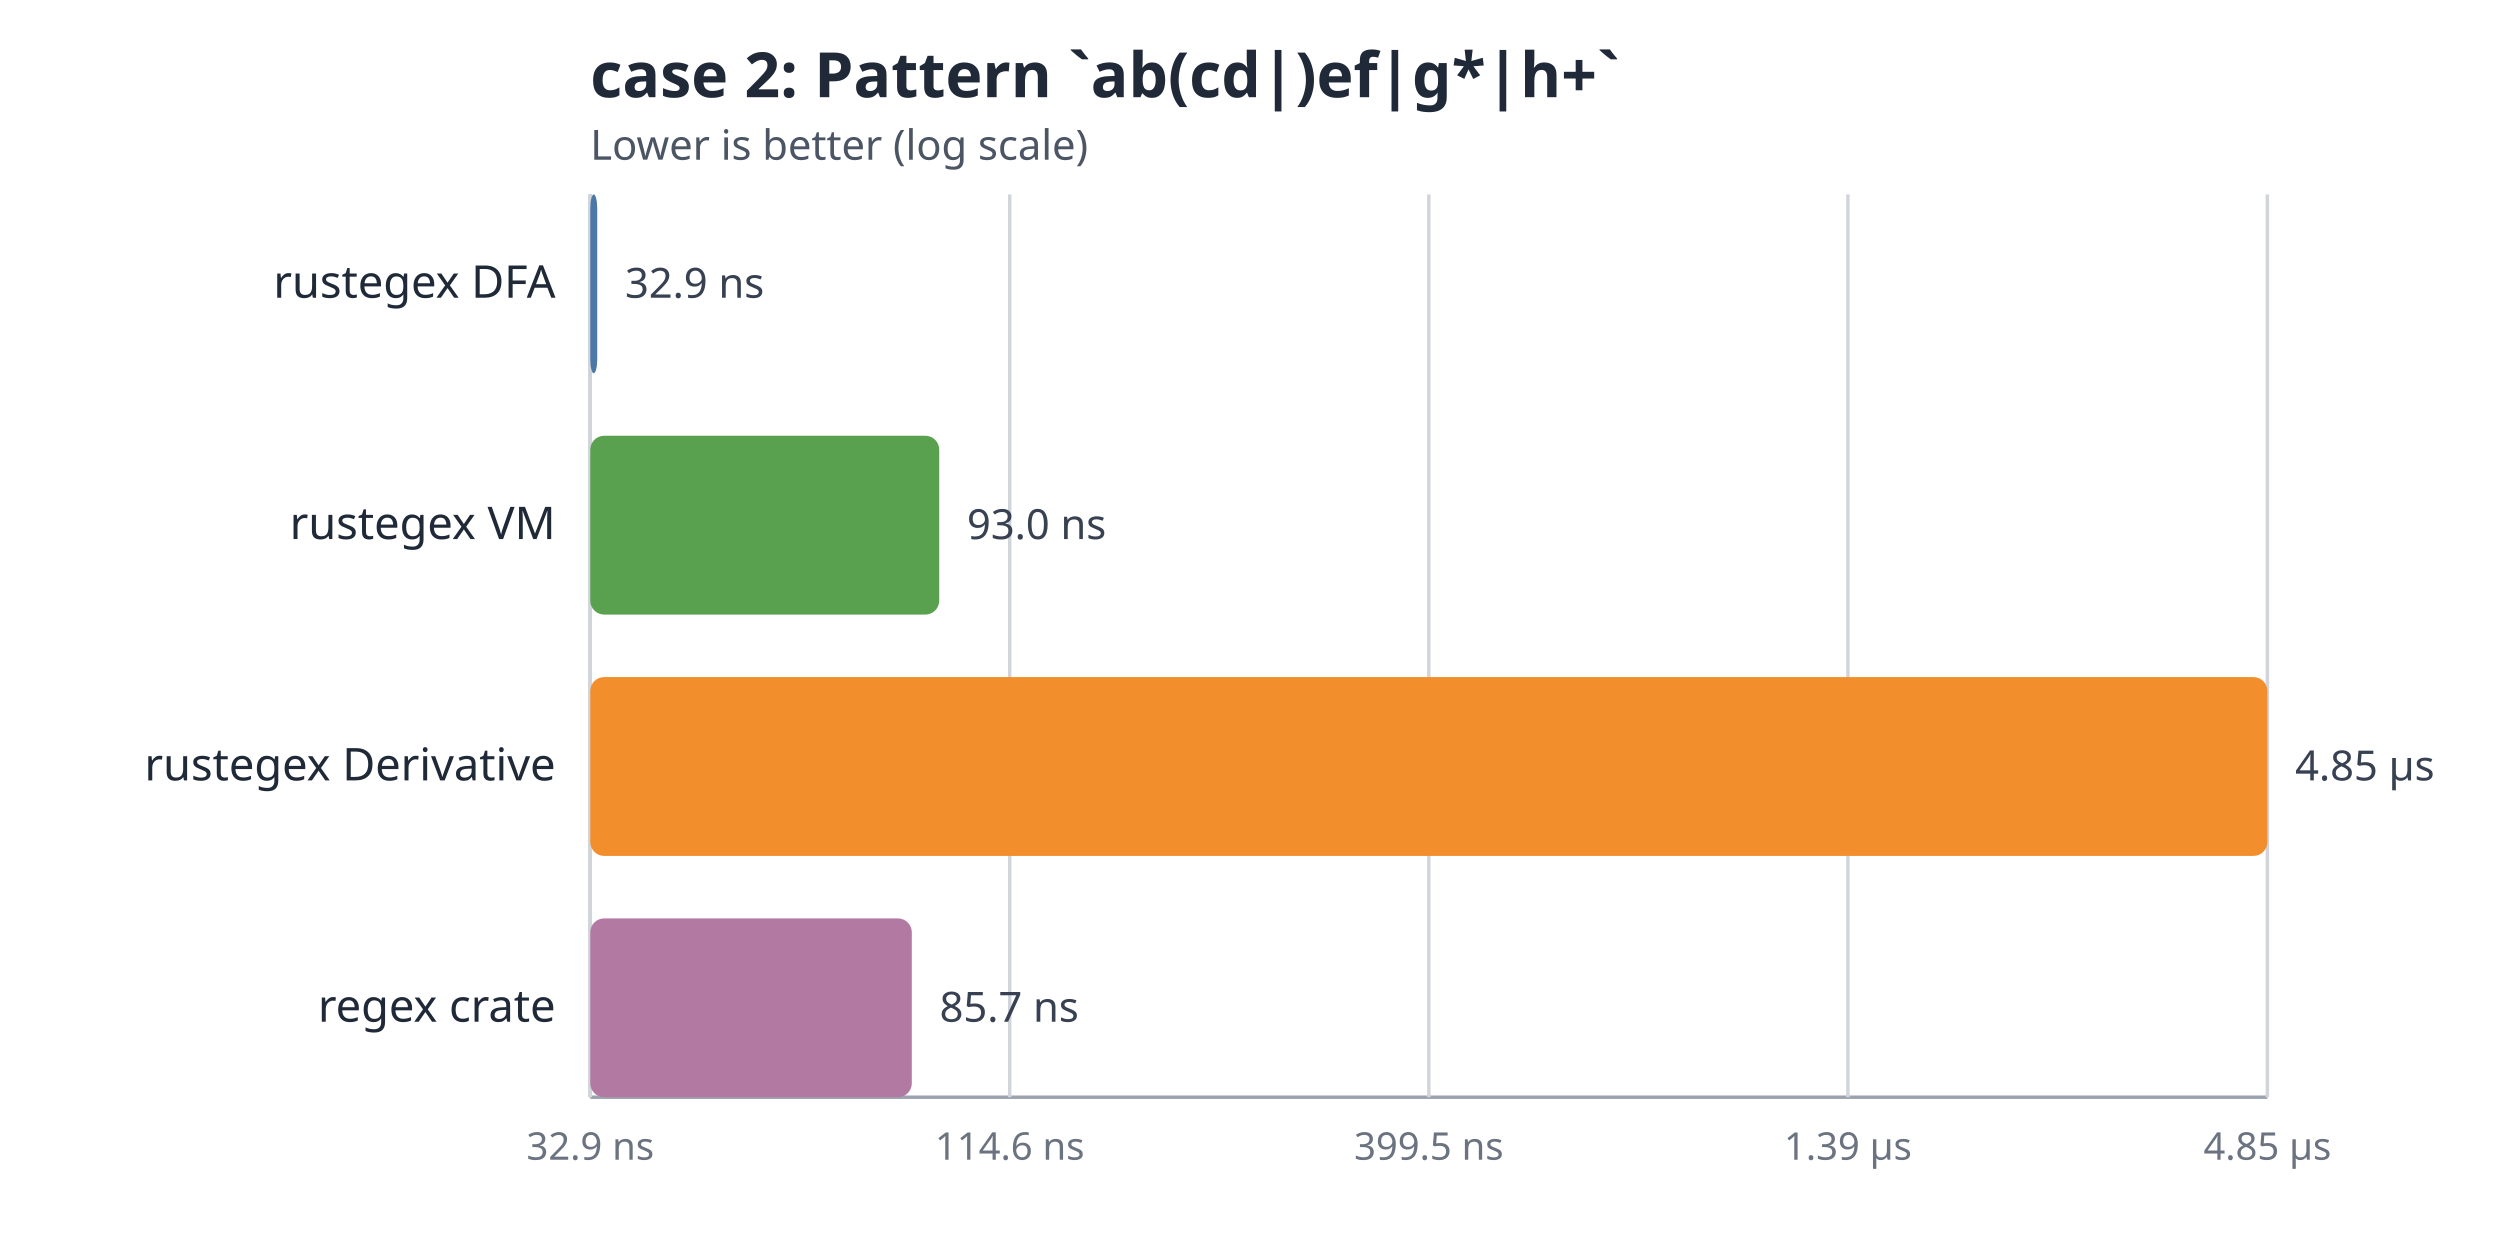
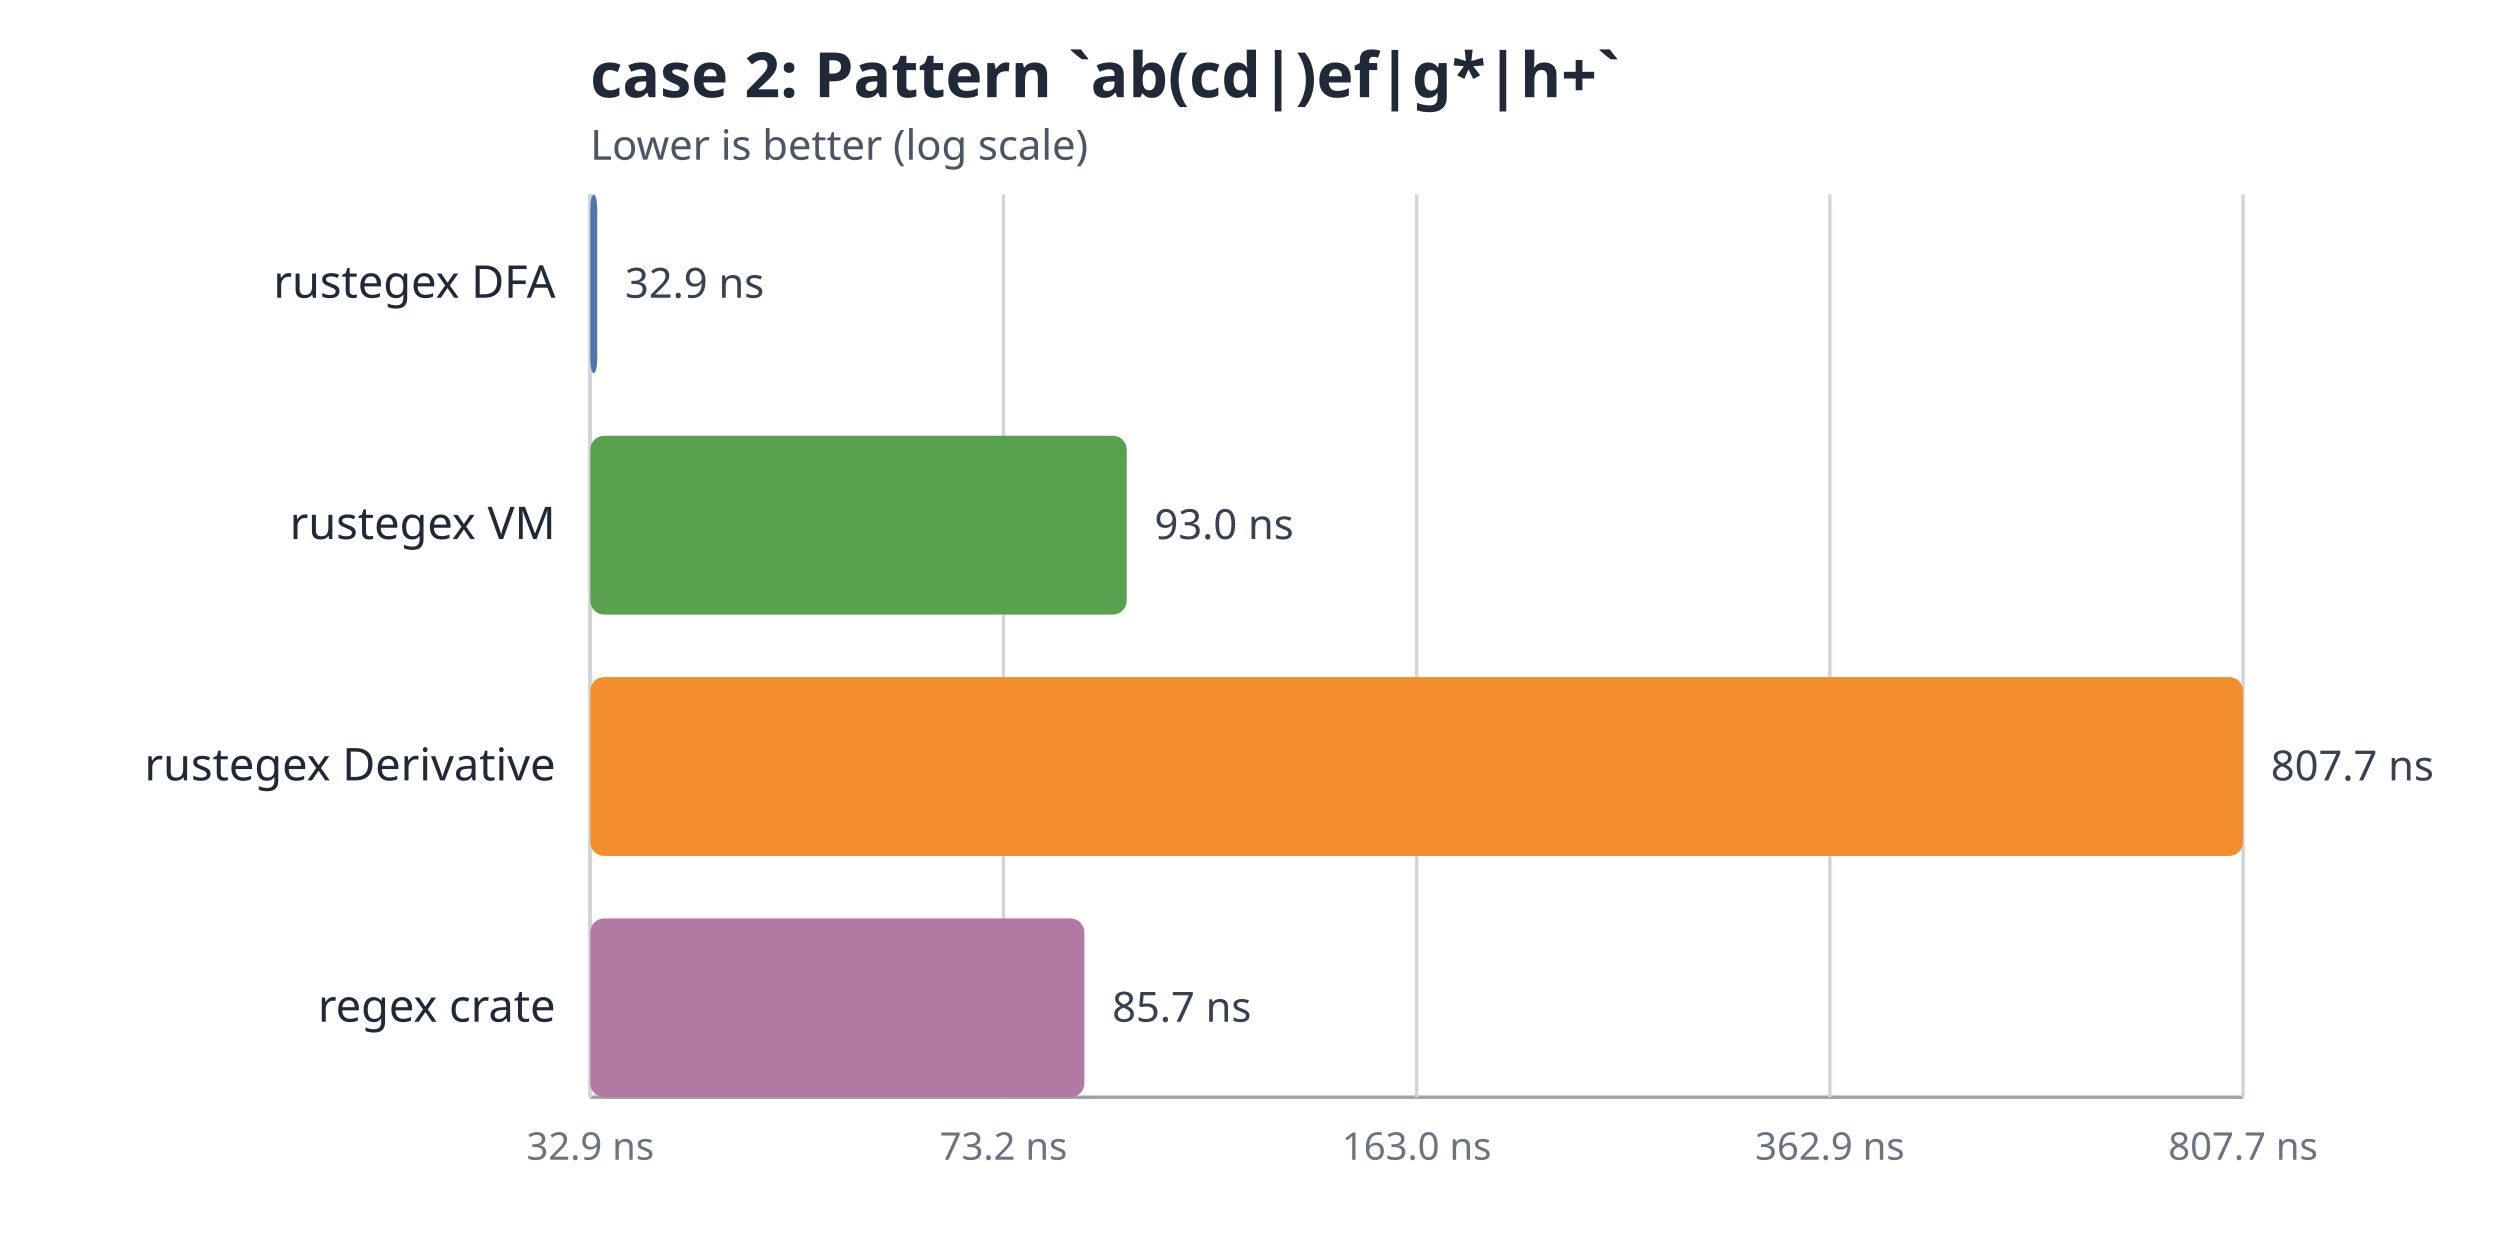
<svg xmlns="http://www.w3.org/2000/svg" width="720" height="360" viewBox="0 0 720 360">
  <rect width="100%" height="100%" fill="#ffffff" />
  <style>text { font-family: ui-sans-serif, system-ui, sans-serif; fill: #1f2937; }.title { font-size: 18px; font-weight: 700; }.subtitle { font-size: 12px; fill: #4b5563; }.label { font-size: 13px; }.value { font-size: 12px; fill: #374151; }.axis { stroke: #9ca3af; stroke-width: 1; }.tick { stroke: #d1d5db; stroke-width: 1; }.tick-label { font-size: 11px; fill: #6b7280; }</style>
  <text class="title" x="170" y="28">case 2: Pattern `ab(cd|)ef|g*|h+`</text>
  <text class="subtitle" x="170" y="46">Lower is better (log scale)</text>
-   <line class="axis" x1="170" y1="316" x2="653" y2="316" />
+   <line class="axis" x1="170" y1="316" x2="646" y2="316" />
  <line class="axis" x1="170" y1="56" x2="170" y2="316" />
  <line class="tick" x1="170.0" y1="56" x2="170.0" y2="316" />
  <text class="tick-label" x="170.0" y="334" text-anchor="middle">32.9 ns</text>
-   <line class="tick" x1="290.8" y1="56" x2="290.8" y2="316" />
-   <text class="tick-label" x="290.8" y="334" text-anchor="middle">114.6 ns</text>
-   <line class="tick" x1="411.5" y1="56" x2="411.5" y2="316" />
-   <text class="tick-label" x="411.5" y="334" text-anchor="middle">399.5 ns</text>
-   <line class="tick" x1="532.2" y1="56" x2="532.2" y2="316" />
-   <text class="tick-label" x="532.2" y="334" text-anchor="middle">1.39 µs</text>
-   <line class="tick" x1="653.0" y1="56" x2="653.0" y2="316" />
-   <text class="tick-label" x="653.0" y="334" text-anchor="middle">4.85 µs</text>
+   <line class="tick" x1="289.0" y1="56" x2="289.0" y2="316" />
+   <text class="tick-label" x="289.0" y="334" text-anchor="middle">73.2 ns</text>
+   <line class="tick" x1="408.0" y1="56" x2="408.0" y2="316" />
+   <text class="tick-label" x="408.0" y="334" text-anchor="middle">163.0 ns</text>
+   <line class="tick" x1="527.0" y1="56" x2="527.0" y2="316" />
+   <text class="tick-label" x="527.0" y="334" text-anchor="middle">362.9 ns</text>
+   <line class="tick" x1="646.0" y1="56" x2="646.0" y2="316" />
+   <text class="tick-label" x="646.0" y="334" text-anchor="middle">807.7 ns</text>
  <rect x="170.0" y="56.0" width="2.0" height="51.5" fill="#4c78a8" rx="4" />
  <text class="label" x="160" y="85.75" text-anchor="end">rustegex DFA</text>
  <text class="value" x="180.0" y="85.75">32.9 ns</text>
-   <rect x="170.0" y="125.5" width="100.5" height="51.5" fill="#59a14f" rx="4" />
+   <rect x="170.0" y="125.5" width="154.5" height="51.5" fill="#59a14f" rx="4" />
  <text class="label" x="160" y="155.25" text-anchor="end">rustegex VM</text>
-   <text class="value" x="278.5" y="155.25">93.0 ns</text>
-   <rect x="170.0" y="195.0" width="483.0" height="51.5" fill="#f28e2b" rx="4" />
+   <text class="value" x="332.5" y="155.25">93.0 ns</text>
+   <rect x="170.0" y="195.0" width="476.0" height="51.5" fill="#f28e2b" rx="4" />
  <text class="label" x="160" y="224.75" text-anchor="end">rustegex Derivative</text>
-   <text class="value" x="661.0" y="224.75">4.85 µs</text>
-   <rect x="170.0" y="264.5" width="92.6" height="51.5" fill="#b279a2" rx="4" />
+   <text class="value" x="654.0" y="224.75">807.7 ns</text>
+   <rect x="170.0" y="264.5" width="142.3" height="51.5" fill="#b279a2" rx="4" />
  <text class="label" x="160" y="294.25" text-anchor="end">regex crate</text>
-   <text class="value" x="270.6" y="294.25">85.7 ns</text>
+   <text class="value" x="320.3" y="294.25">85.7 ns</text>
</svg>
